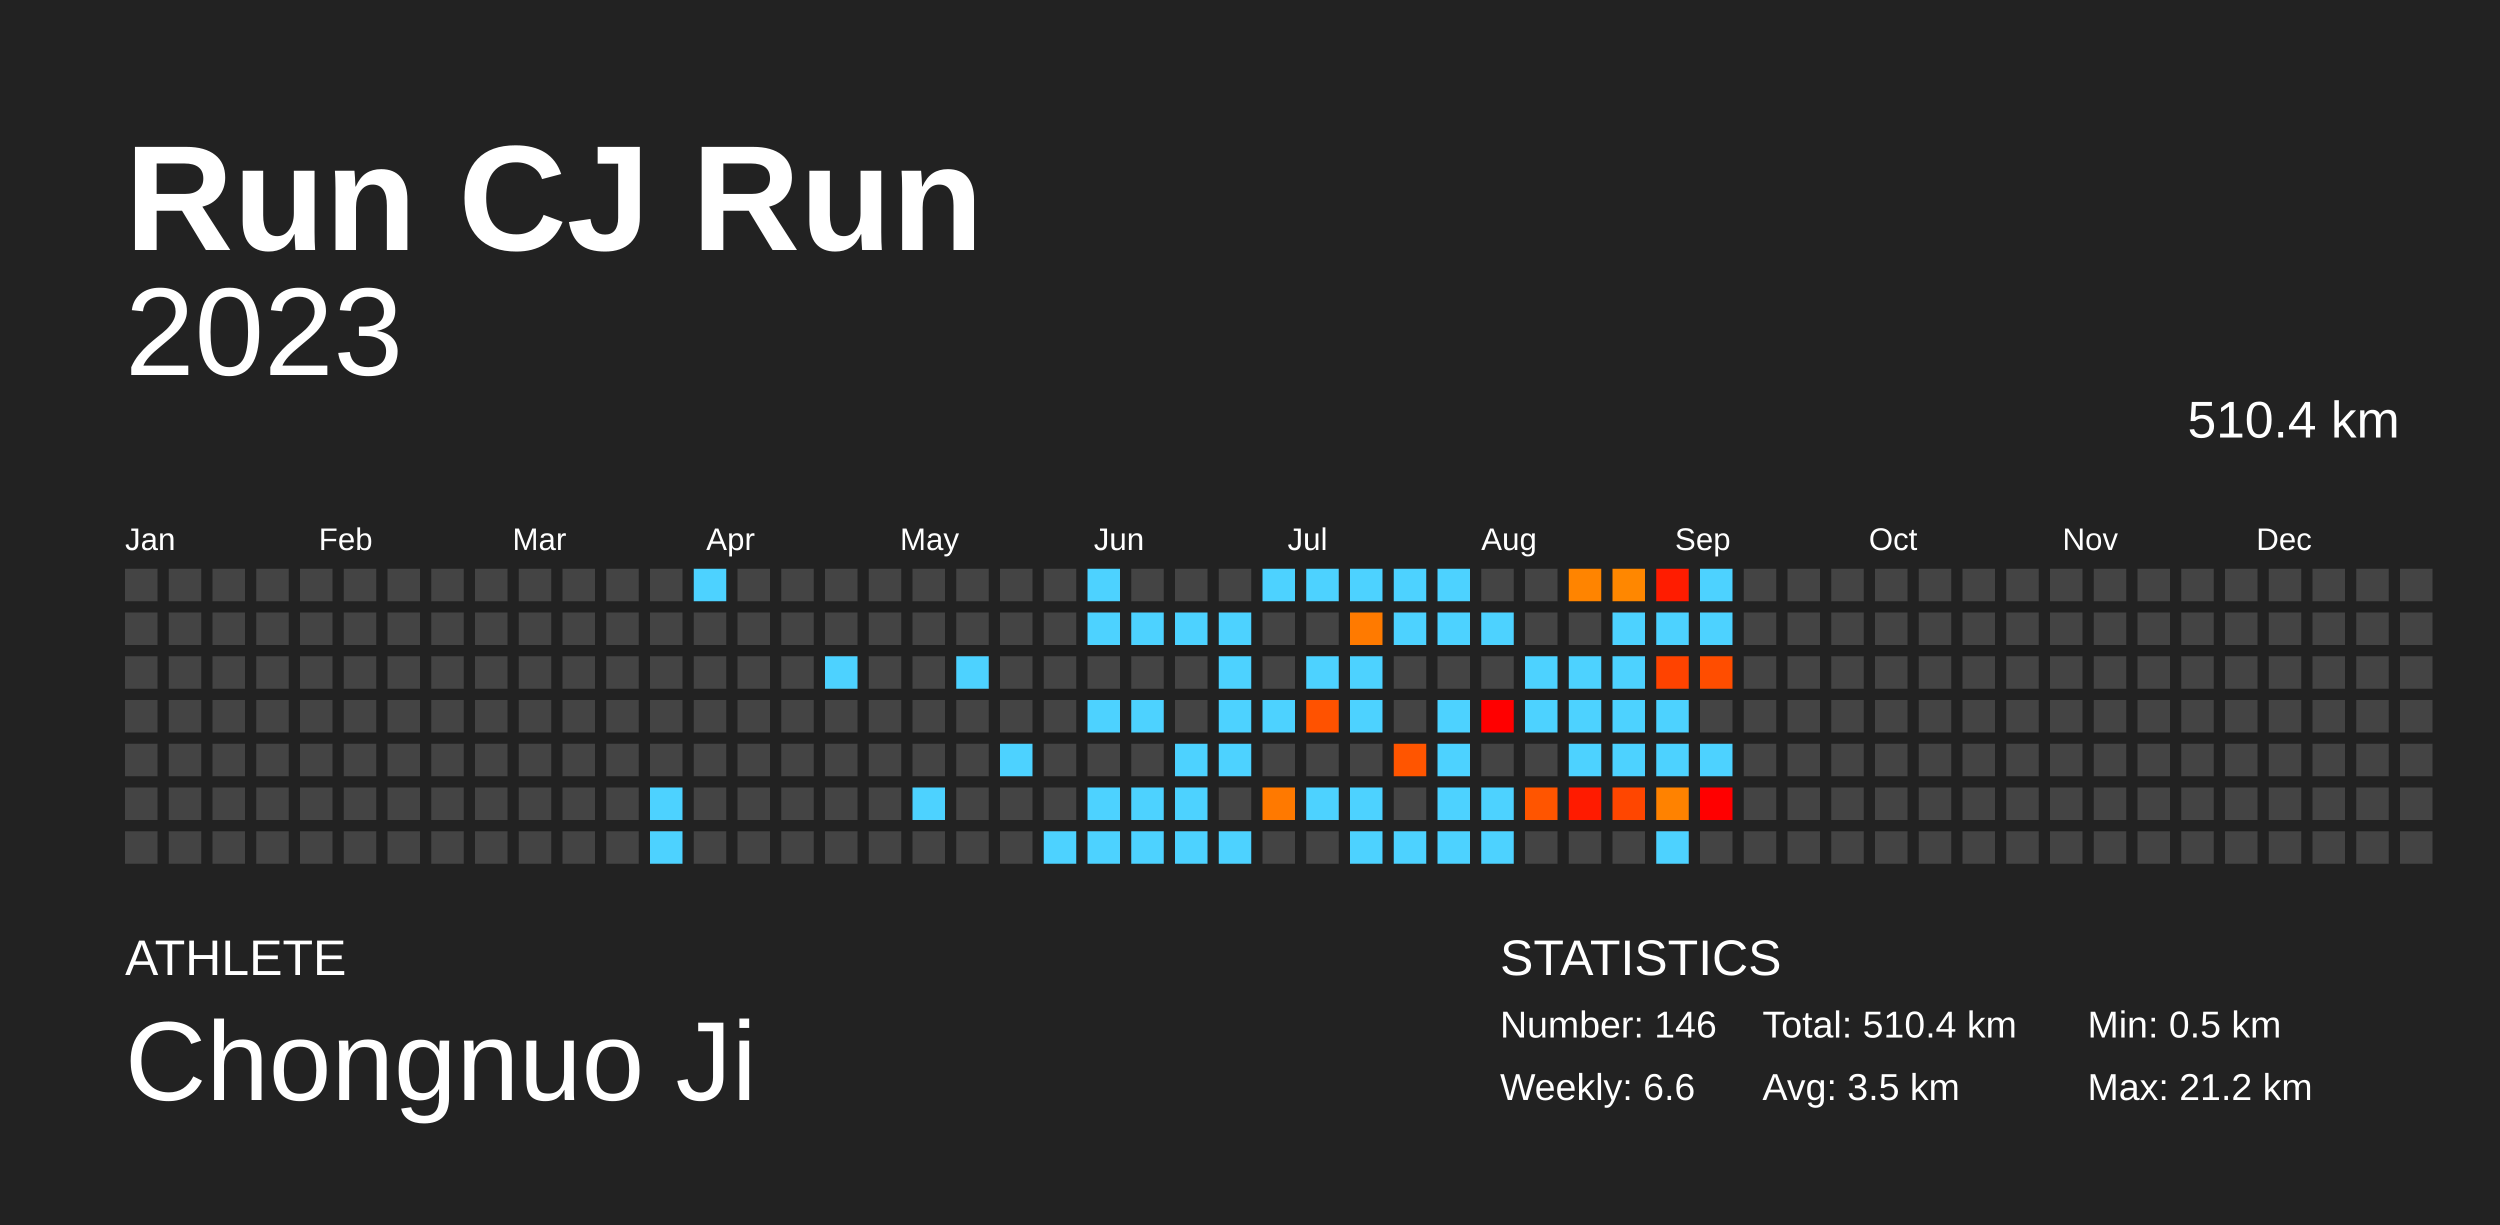
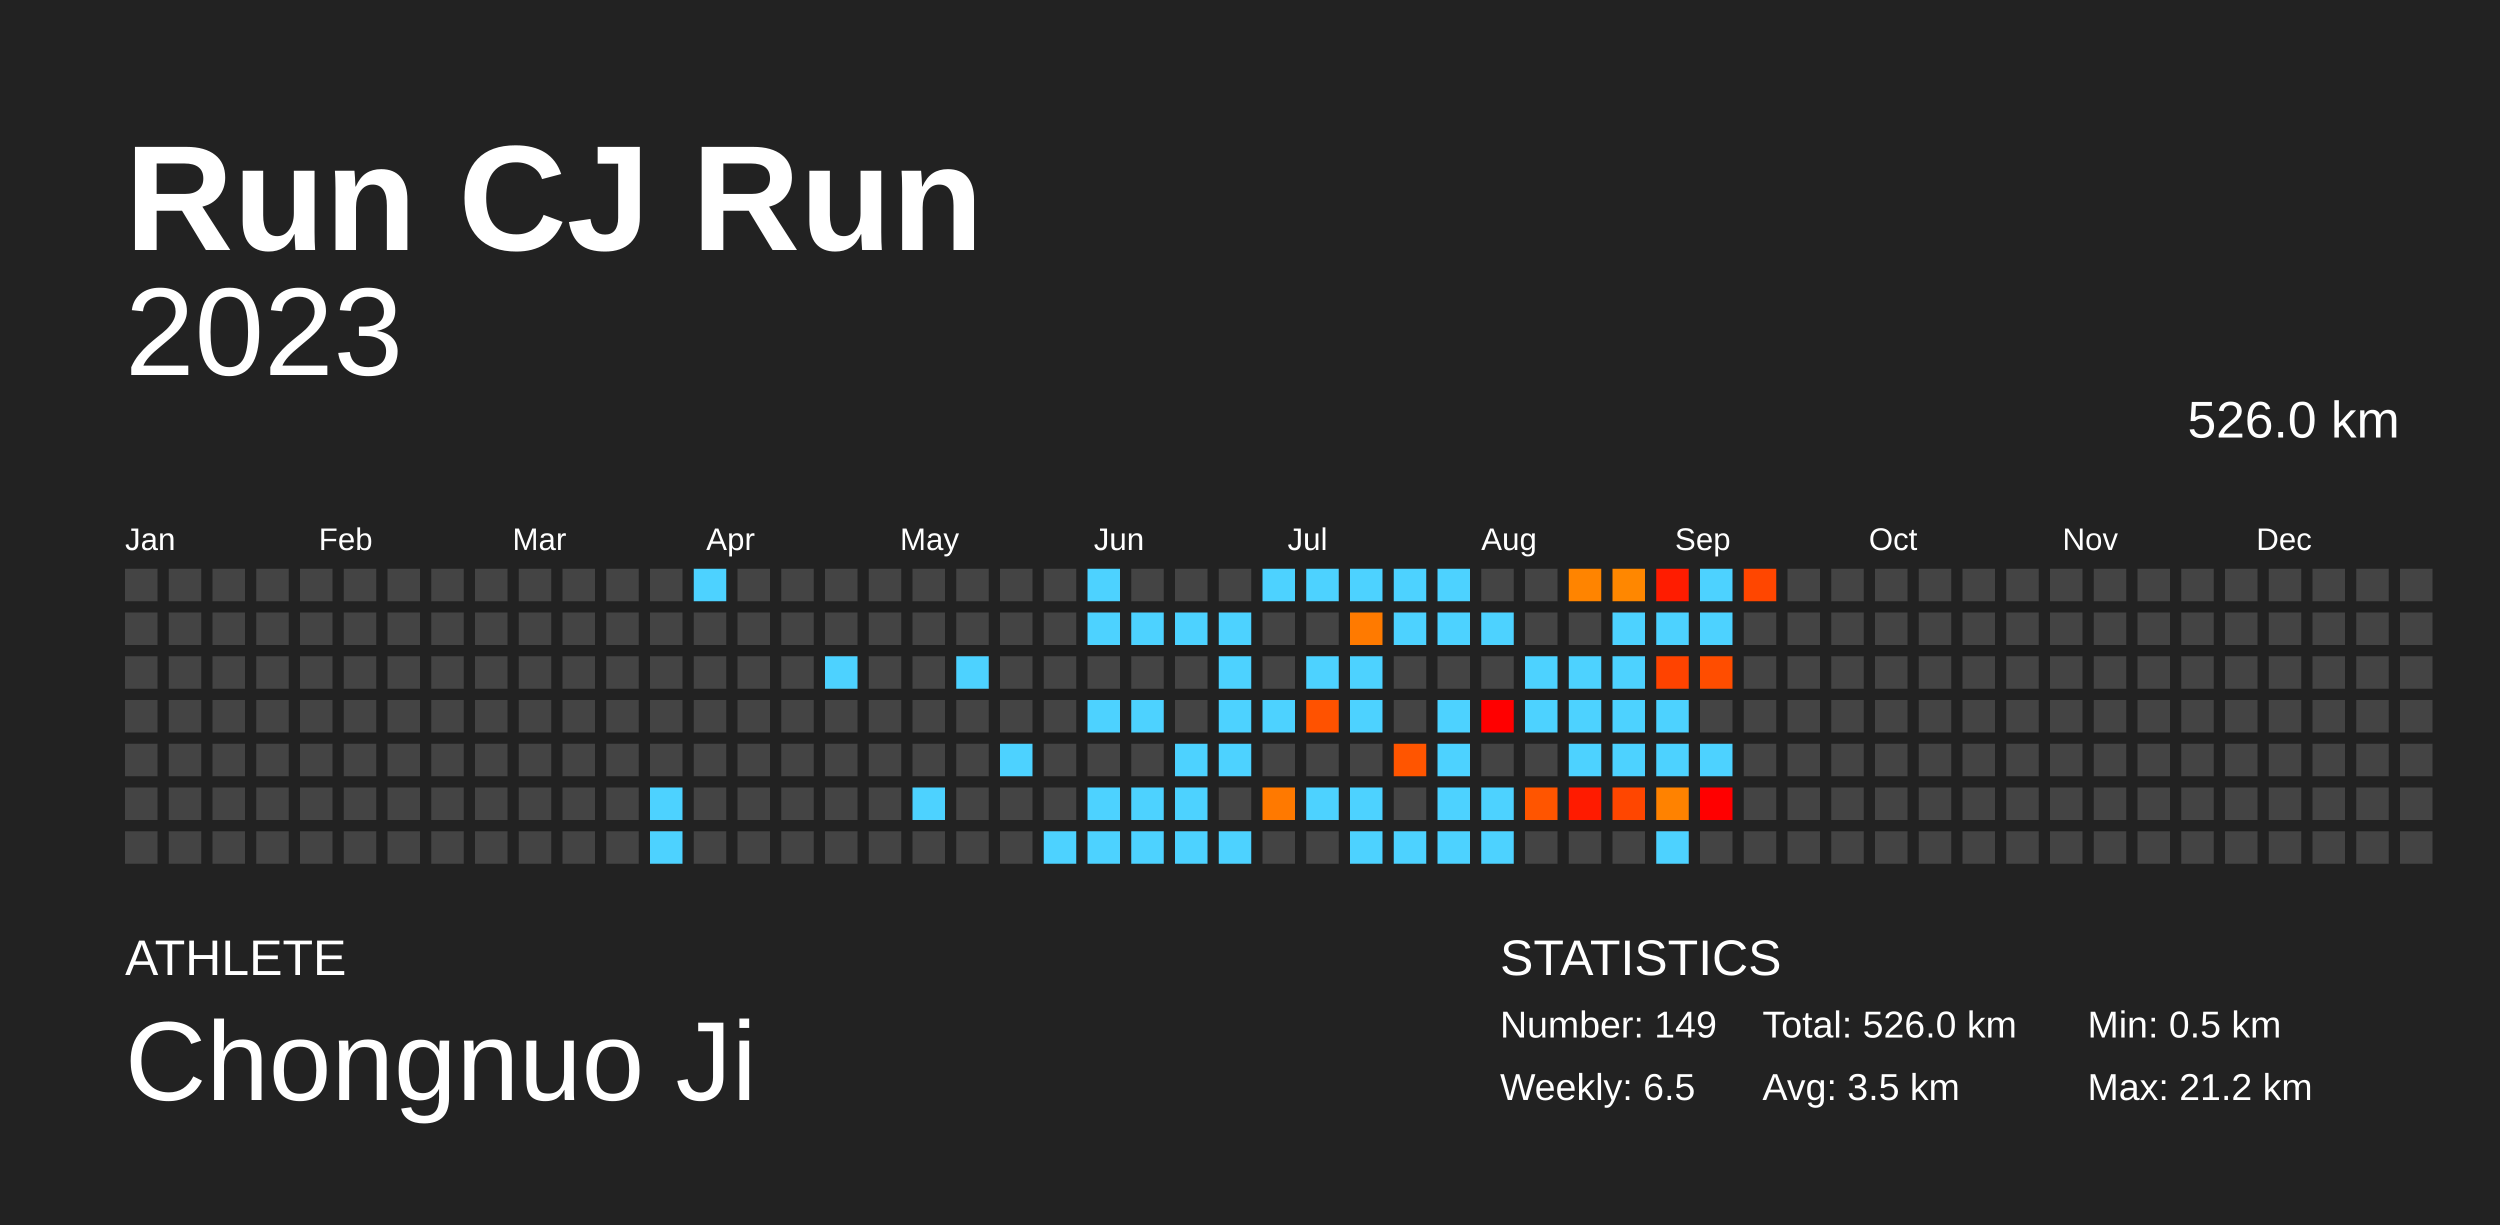
<svg xmlns="http://www.w3.org/2000/svg" baseProfile="full" height="98mm" version="1.1" viewBox="0,0,200,98" width="200mm">
  <defs />
  <rect fill="#222222" height="98" width="200" x="0" y="0" />
  <text fill="#FFFFFF" style="font-size:12px; font-family:Arial; font-weight:bold;" x="10" y="20">Run CJ Run</text>
  <text fill="#FFFFFF" style="font-size:4px; font-family:Arial" x="10" y="78">ATHLETE</text>
  <text fill="#FFFFFF" style="font-size:9px; font-family:Arial" x="10" y="88">Chongnuo Ji</text>
  <text fill="#FFFFFF" style="font-size:4px; font-family:Arial" x="120" y="78">STATISTICS</text>
-   <text fill="#FFFFFF" style="font-size:3px; font-family:Arial" x="120" y="83">Number: 146</text>
-   <text fill="#FFFFFF" style="font-size:3px; font-family:Arial" x="120" y="88">Weekly: 6.6</text>
-   <text fill="#FFFFFF" style="font-size:3px; font-family:Arial" x="141" y="83">Total: 510.4 km</text>
+   <text fill="#FFFFFF" style="font-size:3px; font-family:Arial" x="120" y="83">Number: 149</text>
+   <text fill="#FFFFFF" style="font-size:3px; font-family:Arial" x="120" y="88">Weekly: 6.5</text>
+   <text fill="#FFFFFF" style="font-size:3px; font-family:Arial" x="141" y="83">Total: 526.0 km</text>
  <text fill="#FFFFFF" style="font-size:3px; font-family:Arial" x="141" y="88">Avg: 3.5 km</text>
  <text fill="#FFFFFF" style="font-size:3px; font-family:Arial" x="167" y="83">Min: 0.5 km</text>
  <text fill="#FFFFFF" style="font-size:3px; font-family:Arial" x="167" y="88">Max: 21.2 km</text>
  <text alignment-baseline="hanging" fill="#FFFFFF" style="font-size:10.0px; font-family:Arial;" x="10" y="30">2023</text>
-   <text alignment-baseline="hanging" fill="#FFFFFF" style="font-size:4.125px; font-family:Arial;" x="175" y="35">510.4 km</text>
+   <text alignment-baseline="hanging" fill="#FFFFFF" style="font-size:4.125px; font-family:Arial;" x="175" y="35">526.0 km</text>
  <text fill="#FFFFFF" style="font-size:2.5px; font-family:Arial" x="10.0" y="44">Jan</text>
  <text fill="#FFFFFF" style="font-size:2.5px; font-family:Arial" x="25.5" y="44">Feb</text>
  <text fill="#FFFFFF" style="font-size:2.5px; font-family:Arial" x="41.0" y="44">Mar</text>
  <text fill="#FFFFFF" style="font-size:2.5px; font-family:Arial" x="56.5" y="44">Apr</text>
  <text fill="#FFFFFF" style="font-size:2.5px; font-family:Arial" x="72.0" y="44">May</text>
  <text fill="#FFFFFF" style="font-size:2.5px; font-family:Arial" x="87.5" y="44">Jun</text>
  <text fill="#FFFFFF" style="font-size:2.5px; font-family:Arial" x="103.0" y="44">Jul</text>
  <text fill="#FFFFFF" style="font-size:2.5px; font-family:Arial" x="118.5" y="44">Aug</text>
  <text fill="#FFFFFF" style="font-size:2.5px; font-family:Arial" x="134.0" y="44">Sep</text>
  <text fill="#FFFFFF" style="font-size:2.5px; font-family:Arial" x="149.5" y="44">Oct</text>
  <text fill="#FFFFFF" style="font-size:2.5px; font-family:Arial" x="165.0" y="44">Nov</text>
  <text fill="#FFFFFF" style="font-size:2.5px; font-family:Arial" x="180.5" y="44">Dec</text>
  <rect fill="#444444" height="2.6" width="2.6" x="10.0" y="45.5" />
  <rect fill="#444444" height="2.6" width="2.6" x="10.0" y="49.0" />
  <rect fill="#444444" height="2.6" width="2.6" x="10.0" y="52.5" />
  <rect fill="#444444" height="2.6" width="2.6" x="10.0" y="56.0" />
  <rect fill="#444444" height="2.6" width="2.6" x="10.0" y="59.5" />
  <rect fill="#444444" height="2.6" width="2.6" x="10.0" y="63.0" />
  <rect fill="#444444" height="2.6" width="2.6" x="10.0" y="66.5" />
  <rect fill="#444444" height="2.6" width="2.6" x="13.5" y="45.5" />
  <rect fill="#444444" height="2.6" width="2.6" x="13.5" y="49.0" />
  <rect fill="#444444" height="2.6" width="2.6" x="13.5" y="52.5" />
  <rect fill="#444444" height="2.6" width="2.6" x="13.5" y="56.0" />
  <rect fill="#444444" height="2.6" width="2.6" x="13.5" y="59.5" />
  <rect fill="#444444" height="2.6" width="2.6" x="13.5" y="63.0" />
  <rect fill="#444444" height="2.6" width="2.6" x="13.5" y="66.5" />
  <rect fill="#444444" height="2.6" width="2.6" x="17.0" y="45.5" />
  <rect fill="#444444" height="2.6" width="2.6" x="17.0" y="49.0" />
  <rect fill="#444444" height="2.6" width="2.6" x="17.0" y="52.5" />
  <rect fill="#444444" height="2.6" width="2.6" x="17.0" y="56.0" />
  <rect fill="#444444" height="2.6" width="2.6" x="17.0" y="59.5" />
  <rect fill="#444444" height="2.6" width="2.6" x="17.0" y="63.0" />
  <rect fill="#444444" height="2.6" width="2.6" x="17.0" y="66.5" />
  <rect fill="#444444" height="2.6" width="2.6" x="20.5" y="45.5" />
  <rect fill="#444444" height="2.6" width="2.6" x="20.5" y="49.0" />
  <rect fill="#444444" height="2.6" width="2.6" x="20.5" y="52.5" />
  <rect fill="#444444" height="2.6" width="2.6" x="20.5" y="56.0" />
  <rect fill="#444444" height="2.6" width="2.6" x="20.5" y="59.5" />
  <rect fill="#444444" height="2.6" width="2.6" x="20.5" y="63.0" />
  <rect fill="#444444" height="2.6" width="2.6" x="20.5" y="66.5" />
  <rect fill="#444444" height="2.6" width="2.6" x="24.0" y="45.5" />
  <rect fill="#444444" height="2.6" width="2.6" x="24.0" y="49.0" />
  <rect fill="#444444" height="2.6" width="2.6" x="24.0" y="52.5" />
  <rect fill="#444444" height="2.6" width="2.6" x="24.0" y="56.0" />
  <rect fill="#444444" height="2.6" width="2.6" x="24.0" y="59.5" />
  <rect fill="#444444" height="2.6" width="2.6" x="24.0" y="63.0" />
  <rect fill="#444444" height="2.6" width="2.6" x="24.0" y="66.5" />
  <rect fill="#444444" height="2.6" width="2.6" x="27.5" y="45.5" />
  <rect fill="#444444" height="2.6" width="2.6" x="27.5" y="49.0" />
  <rect fill="#444444" height="2.6" width="2.6" x="27.5" y="52.5" />
  <rect fill="#444444" height="2.6" width="2.6" x="27.5" y="56.0" />
  <rect fill="#444444" height="2.6" width="2.6" x="27.5" y="59.5" />
  <rect fill="#444444" height="2.6" width="2.6" x="27.5" y="63.0" />
  <rect fill="#444444" height="2.6" width="2.6" x="27.5" y="66.5" />
  <rect fill="#444444" height="2.6" width="2.6" x="31.0" y="45.5" />
  <rect fill="#444444" height="2.6" width="2.6" x="31.0" y="49.0" />
  <rect fill="#444444" height="2.6" width="2.6" x="31.0" y="52.5" />
  <rect fill="#444444" height="2.6" width="2.6" x="31.0" y="56.0" />
  <rect fill="#444444" height="2.6" width="2.6" x="31.0" y="59.5" />
  <rect fill="#444444" height="2.6" width="2.6" x="31.0" y="63.0" />
  <rect fill="#444444" height="2.6" width="2.6" x="31.0" y="66.5" />
  <rect fill="#444444" height="2.6" width="2.6" x="34.5" y="45.5" />
  <rect fill="#444444" height="2.6" width="2.6" x="34.5" y="49.0" />
  <rect fill="#444444" height="2.6" width="2.6" x="34.5" y="52.5" />
  <rect fill="#444444" height="2.6" width="2.6" x="34.5" y="56.0" />
  <rect fill="#444444" height="2.6" width="2.6" x="34.5" y="59.5" />
  <rect fill="#444444" height="2.6" width="2.6" x="34.5" y="63.0" />
  <rect fill="#444444" height="2.6" width="2.6" x="34.5" y="66.5" />
  <rect fill="#444444" height="2.6" width="2.6" x="38.0" y="45.5" />
  <rect fill="#444444" height="2.6" width="2.6" x="38.0" y="49.0" />
  <rect fill="#444444" height="2.6" width="2.6" x="38.0" y="52.5" />
  <rect fill="#444444" height="2.6" width="2.6" x="38.0" y="56.0" />
  <rect fill="#444444" height="2.6" width="2.6" x="38.0" y="59.5" />
  <rect fill="#444444" height="2.6" width="2.6" x="38.0" y="63.0" />
  <rect fill="#444444" height="2.6" width="2.6" x="38.0" y="66.5" />
  <rect fill="#444444" height="2.6" width="2.6" x="41.5" y="45.5" />
  <rect fill="#444444" height="2.6" width="2.6" x="41.5" y="49.0" />
  <rect fill="#444444" height="2.6" width="2.6" x="41.5" y="52.5" />
  <rect fill="#444444" height="2.6" width="2.6" x="41.5" y="56.0" />
  <rect fill="#444444" height="2.6" width="2.6" x="41.5" y="59.5" />
  <rect fill="#444444" height="2.6" width="2.6" x="41.5" y="63.0" />
  <rect fill="#444444" height="2.6" width="2.6" x="41.5" y="66.5" />
  <rect fill="#444444" height="2.6" width="2.6" x="45.0" y="45.5" />
  <rect fill="#444444" height="2.6" width="2.6" x="45.0" y="49.0" />
  <rect fill="#444444" height="2.6" width="2.6" x="45.0" y="52.5" />
  <rect fill="#444444" height="2.6" width="2.6" x="45.0" y="56.0" />
  <rect fill="#444444" height="2.6" width="2.6" x="45.0" y="59.5" />
  <rect fill="#444444" height="2.6" width="2.6" x="45.0" y="63.0" />
  <rect fill="#444444" height="2.6" width="2.6" x="45.0" y="66.5" />
  <rect fill="#444444" height="2.6" width="2.6" x="48.5" y="45.5" />
  <rect fill="#444444" height="2.6" width="2.6" x="48.5" y="49.0" />
  <rect fill="#444444" height="2.6" width="2.6" x="48.5" y="52.5" />
  <rect fill="#444444" height="2.6" width="2.6" x="48.5" y="56.0" />
  <rect fill="#444444" height="2.6" width="2.6" x="48.5" y="59.5" />
  <rect fill="#444444" height="2.6" width="2.6" x="48.5" y="63.0" />
  <rect fill="#444444" height="2.6" width="2.6" x="48.5" y="66.5" />
  <rect fill="#444444" height="2.6" width="2.6" x="52.0" y="45.5" />
  <rect fill="#444444" height="2.6" width="2.6" x="52.0" y="49.0" />
  <rect fill="#444444" height="2.6" width="2.6" x="52.0" y="52.5" />
  <rect fill="#444444" height="2.6" width="2.6" x="52.0" y="56.0" />
  <rect fill="#444444" height="2.6" width="2.6" x="52.0" y="59.5" />
  <rect fill="#4dd2ff" height="2.6" width="2.6" x="52.0" y="63.0" />
  <rect fill="#4dd2ff" height="2.6" width="2.6" x="52.0" y="66.5" />
  <rect fill="#4dd2ff" height="2.6" width="2.6" x="55.5" y="45.5" />
  <rect fill="#444444" height="2.6" width="2.6" x="55.5" y="49.0" />
  <rect fill="#444444" height="2.6" width="2.6" x="55.5" y="52.5" />
  <rect fill="#444444" height="2.6" width="2.6" x="55.5" y="56.0" />
  <rect fill="#444444" height="2.6" width="2.6" x="55.5" y="59.5" />
  <rect fill="#444444" height="2.6" width="2.6" x="55.5" y="63.0" />
  <rect fill="#444444" height="2.6" width="2.6" x="55.5" y="66.5" />
  <rect fill="#444444" height="2.6" width="2.6" x="59.0" y="45.5" />
  <rect fill="#444444" height="2.6" width="2.6" x="59.0" y="49.0" />
  <rect fill="#444444" height="2.6" width="2.6" x="59.0" y="52.5" />
  <rect fill="#444444" height="2.6" width="2.6" x="59.0" y="56.0" />
  <rect fill="#444444" height="2.6" width="2.6" x="59.0" y="59.5" />
  <rect fill="#444444" height="2.6" width="2.6" x="59.0" y="63.0" />
  <rect fill="#444444" height="2.6" width="2.6" x="59.0" y="66.5" />
  <rect fill="#444444" height="2.6" width="2.6" x="62.5" y="45.5" />
  <rect fill="#444444" height="2.6" width="2.6" x="62.5" y="49.0" />
  <rect fill="#444444" height="2.6" width="2.6" x="62.5" y="52.5" />
  <rect fill="#444444" height="2.6" width="2.6" x="62.5" y="56.0" />
  <rect fill="#444444" height="2.6" width="2.6" x="62.5" y="59.5" />
  <rect fill="#444444" height="2.6" width="2.6" x="62.5" y="63.0" />
  <rect fill="#444444" height="2.6" width="2.6" x="62.5" y="66.5" />
  <rect fill="#444444" height="2.6" width="2.6" x="66.0" y="45.5" />
  <rect fill="#444444" height="2.6" width="2.6" x="66.0" y="49.0" />
  <rect fill="#4dd2ff" height="2.6" width="2.6" x="66.0" y="52.5" />
  <rect fill="#444444" height="2.6" width="2.6" x="66.0" y="56.0" />
  <rect fill="#444444" height="2.6" width="2.6" x="66.0" y="59.5" />
  <rect fill="#444444" height="2.6" width="2.6" x="66.0" y="63.0" />
  <rect fill="#444444" height="2.6" width="2.6" x="66.0" y="66.5" />
  <rect fill="#444444" height="2.6" width="2.6" x="69.5" y="45.5" />
  <rect fill="#444444" height="2.6" width="2.6" x="69.5" y="49.0" />
  <rect fill="#444444" height="2.6" width="2.6" x="69.5" y="52.5" />
  <rect fill="#444444" height="2.6" width="2.6" x="69.5" y="56.0" />
  <rect fill="#444444" height="2.6" width="2.6" x="69.5" y="59.5" />
  <rect fill="#444444" height="2.6" width="2.6" x="69.5" y="63.0" />
  <rect fill="#444444" height="2.6" width="2.6" x="69.5" y="66.5" />
  <rect fill="#444444" height="2.6" width="2.6" x="73.0" y="45.5" />
  <rect fill="#444444" height="2.6" width="2.6" x="73.0" y="49.0" />
  <rect fill="#444444" height="2.6" width="2.6" x="73.0" y="52.5" />
  <rect fill="#444444" height="2.6" width="2.6" x="73.0" y="56.0" />
  <rect fill="#444444" height="2.6" width="2.6" x="73.0" y="59.5" />
  <rect fill="#4dd2ff" height="2.6" width="2.6" x="73.0" y="63.0" />
  <rect fill="#444444" height="2.6" width="2.6" x="73.0" y="66.5" />
  <rect fill="#444444" height="2.6" width="2.6" x="76.5" y="45.5" />
  <rect fill="#444444" height="2.6" width="2.6" x="76.5" y="49.0" />
  <rect fill="#4dd2ff" height="2.6" width="2.6" x="76.5" y="52.5" />
  <rect fill="#444444" height="2.6" width="2.6" x="76.5" y="56.0" />
  <rect fill="#444444" height="2.6" width="2.6" x="76.5" y="59.5" />
  <rect fill="#444444" height="2.6" width="2.6" x="76.5" y="63.0" />
  <rect fill="#444444" height="2.6" width="2.6" x="76.5" y="66.5" />
  <rect fill="#444444" height="2.6" width="2.6" x="80.0" y="45.5" />
  <rect fill="#444444" height="2.6" width="2.6" x="80.0" y="49.0" />
  <rect fill="#444444" height="2.6" width="2.6" x="80.0" y="52.5" />
  <rect fill="#444444" height="2.6" width="2.6" x="80.0" y="56.0" />
  <rect fill="#4dd2ff" height="2.6" width="2.6" x="80.0" y="59.5" />
  <rect fill="#444444" height="2.6" width="2.6" x="80.0" y="63.0" />
  <rect fill="#444444" height="2.6" width="2.6" x="80.0" y="66.5" />
  <rect fill="#444444" height="2.6" width="2.6" x="83.5" y="45.5" />
  <rect fill="#444444" height="2.6" width="2.6" x="83.5" y="49.0" />
  <rect fill="#444444" height="2.6" width="2.6" x="83.5" y="52.5" />
  <rect fill="#444444" height="2.6" width="2.6" x="83.5" y="56.0" />
  <rect fill="#444444" height="2.6" width="2.6" x="83.5" y="59.5" />
  <rect fill="#444444" height="2.6" width="2.6" x="83.5" y="63.0" />
  <rect fill="#4dd2ff" height="2.6" width="2.6" x="83.5" y="66.5" />
  <rect fill="#4dd2ff" height="2.6" width="2.6" x="87.0" y="45.5" />
  <rect fill="#4dd2ff" height="2.6" width="2.6" x="87.0" y="49.0" />
  <rect fill="#444444" height="2.6" width="2.6" x="87.0" y="52.5" />
  <rect fill="#4dd2ff" height="2.6" width="2.6" x="87.0" y="56.0" />
  <rect fill="#444444" height="2.6" width="2.6" x="87.0" y="59.5" />
  <rect fill="#4dd2ff" height="2.6" width="2.6" x="87.0" y="63.0" />
  <rect fill="#4dd2ff" height="2.6" width="2.6" x="87.0" y="66.5" />
  <rect fill="#444444" height="2.6" width="2.6" x="90.5" y="45.5" />
  <rect fill="#4dd2ff" height="2.6" width="2.6" x="90.5" y="49.0" />
  <rect fill="#444444" height="2.6" width="2.6" x="90.5" y="52.5" />
  <rect fill="#4dd2ff" height="2.6" width="2.6" x="90.5" y="56.0" />
  <rect fill="#444444" height="2.6" width="2.6" x="90.5" y="59.5" />
  <rect fill="#4dd2ff" height="2.6" width="2.6" x="90.5" y="63.0" />
  <rect fill="#4dd2ff" height="2.6" width="2.6" x="90.5" y="66.5" />
  <rect fill="#444444" height="2.6" width="2.6" x="94.0" y="45.5" />
  <rect fill="#4dd2ff" height="2.6" width="2.6" x="94.0" y="49.0" />
  <rect fill="#444444" height="2.6" width="2.6" x="94.0" y="52.5" />
  <rect fill="#444444" height="2.6" width="2.6" x="94.0" y="56.0" />
  <rect fill="#4dd2ff" height="2.6" width="2.6" x="94.0" y="59.5" />
  <rect fill="#4dd2ff" height="2.6" width="2.6" x="94.0" y="63.0" />
  <rect fill="#4dd2ff" height="2.6" width="2.6" x="94.0" y="66.5" />
  <rect fill="#444444" height="2.6" width="2.6" x="97.5" y="45.5" />
  <rect fill="#4dd2ff" height="2.6" width="2.6" x="97.5" y="49.0" />
  <rect fill="#4dd2ff" height="2.6" width="2.6" x="97.5" y="52.5" />
  <rect fill="#4dd2ff" height="2.6" width="2.6" x="97.5" y="56.0" />
  <rect fill="#4dd2ff" height="2.6" width="2.6" x="97.5" y="59.5" />
  <rect fill="#444444" height="2.6" width="2.6" x="97.5" y="63.0" />
  <rect fill="#4dd2ff" height="2.6" width="2.6" x="97.5" y="66.5" />
  <rect fill="#4dd2ff" height="2.6" width="2.6" x="101.0" y="45.5" />
  <rect fill="#444444" height="2.6" width="2.6" x="101.0" y="49.0" />
  <rect fill="#444444" height="2.6" width="2.6" x="101.0" y="52.5" />
  <rect fill="#4dd2ff" height="2.6" width="2.6" x="101.0" y="56.0" />
  <rect fill="#444444" height="2.6" width="2.6" x="101.0" y="59.5" />
  <rect fill="#ff7900" height="2.6" width="2.6" x="101.0" y="63.0" />
  <rect fill="#444444" height="2.6" width="2.6" x="101.0" y="66.5" />
  <rect fill="#4dd2ff" height="2.6" width="2.6" x="104.5" y="45.5" />
  <rect fill="#444444" height="2.6" width="2.6" x="104.5" y="49.0" />
  <rect fill="#4dd2ff" height="2.6" width="2.6" x="104.5" y="52.5" />
  <rect fill="#ff5200" height="2.6" width="2.6" x="104.5" y="56.0" />
  <rect fill="#444444" height="2.6" width="2.6" x="104.5" y="59.5" />
  <rect fill="#4dd2ff" height="2.6" width="2.6" x="104.5" y="63.0" />
  <rect fill="#444444" height="2.6" width="2.6" x="104.5" y="66.5" />
  <rect fill="#4dd2ff" height="2.6" width="2.6" x="108.0" y="45.5" />
  <rect fill="#ff7a00" height="2.6" width="2.6" x="108.0" y="49.0" />
  <rect fill="#4dd2ff" height="2.6" width="2.6" x="108.0" y="52.5" />
  <rect fill="#4dd2ff" height="2.6" width="2.6" x="108.0" y="56.0" />
  <rect fill="#444444" height="2.6" width="2.6" x="108.0" y="59.5" />
  <rect fill="#4dd2ff" height="2.6" width="2.6" x="108.0" y="63.0" />
  <rect fill="#4dd2ff" height="2.6" width="2.6" x="108.0" y="66.5" />
  <rect fill="#4dd2ff" height="2.6" width="2.6" x="111.5" y="45.5" />
  <rect fill="#4dd2ff" height="2.6" width="2.6" x="111.5" y="49.0" />
  <rect fill="#444444" height="2.6" width="2.6" x="111.5" y="52.5" />
  <rect fill="#444444" height="2.6" width="2.6" x="111.5" y="56.0" />
  <rect fill="#ff5500" height="2.6" width="2.6" x="111.5" y="59.5" />
  <rect fill="#444444" height="2.6" width="2.6" x="111.5" y="63.0" />
  <rect fill="#4dd2ff" height="2.6" width="2.6" x="111.5" y="66.5" />
  <rect fill="#4dd2ff" height="2.6" width="2.6" x="115.0" y="45.5" />
  <rect fill="#4dd2ff" height="2.6" width="2.6" x="115.0" y="49.0" />
  <rect fill="#444444" height="2.6" width="2.6" x="115.0" y="52.5" />
  <rect fill="#4dd2ff" height="2.6" width="2.6" x="115.0" y="56.0" />
  <rect fill="#4dd2ff" height="2.6" width="2.6" x="115.0" y="59.5" />
  <rect fill="#4dd2ff" height="2.6" width="2.6" x="115.0" y="63.0" />
  <rect fill="#4dd2ff" height="2.6" width="2.6" x="115.0" y="66.5" />
  <rect fill="#444444" height="2.6" width="2.6" x="118.5" y="45.5" />
  <rect fill="#4dd2ff" height="2.6" width="2.6" x="118.5" y="49.0" />
  <rect fill="#444444" height="2.6" width="2.6" x="118.5" y="52.5" />
  <rect fill="red" height="2.6" width="2.6" x="118.5" y="56.0" />
  <rect fill="#444444" height="2.6" width="2.6" x="118.5" y="59.5" />
  <rect fill="#4dd2ff" height="2.6" width="2.6" x="118.5" y="63.0" />
  <rect fill="#4dd2ff" height="2.6" width="2.6" x="118.5" y="66.5" />
  <rect fill="#444444" height="2.6" width="2.6" x="122.0" y="45.5" />
  <rect fill="#444444" height="2.6" width="2.6" x="122.0" y="49.0" />
  <rect fill="#4dd2ff" height="2.6" width="2.6" x="122.0" y="52.5" />
  <rect fill="#4dd2ff" height="2.6" width="2.6" x="122.0" y="56.0" />
  <rect fill="#444444" height="2.6" width="2.6" x="122.0" y="59.5" />
  <rect fill="#ff5500" height="2.6" width="2.6" x="122.0" y="63.0" />
  <rect fill="#444444" height="2.6" width="2.6" x="122.0" y="66.5" />
  <rect fill="#ff8400" height="2.6" width="2.6" x="125.5" y="45.5" />
  <rect fill="#444444" height="2.6" width="2.6" x="125.5" y="49.0" />
  <rect fill="#4dd2ff" height="2.6" width="2.6" x="125.5" y="52.5" />
  <rect fill="#4dd2ff" height="2.6" width="2.6" x="125.5" y="56.0" />
  <rect fill="#4dd2ff" height="2.6" width="2.6" x="125.5" y="59.5" />
  <rect fill="#ff1b00" height="2.6" width="2.6" x="125.5" y="63.0" />
  <rect fill="#444444" height="2.6" width="2.6" x="125.5" y="66.5" />
  <rect fill="#ff8700" height="2.6" width="2.6" x="129.0" y="45.5" />
  <rect fill="#4dd2ff" height="2.6" width="2.6" x="129.0" y="49.0" />
  <rect fill="#4dd2ff" height="2.6" width="2.6" x="129.0" y="52.5" />
  <rect fill="#4dd2ff" height="2.6" width="2.6" x="129.0" y="56.0" />
  <rect fill="#4dd2ff" height="2.6" width="2.6" x="129.0" y="59.5" />
  <rect fill="#ff4600" height="2.6" width="2.6" x="129.0" y="63.0" />
  <rect fill="#444444" height="2.6" width="2.6" x="129.0" y="66.5" />
  <rect fill="#ff1c00" height="2.6" width="2.6" x="132.5" y="45.5" />
  <rect fill="#4dd2ff" height="2.6" width="2.6" x="132.5" y="49.0" />
  <rect fill="#ff4300" height="2.6" width="2.6" x="132.5" y="52.5" />
  <rect fill="#4dd2ff" height="2.6" width="2.6" x="132.5" y="56.0" />
  <rect fill="#4dd2ff" height="2.6" width="2.6" x="132.5" y="59.5" />
  <rect fill="#ff8200" height="2.6" width="2.6" x="132.5" y="63.0" />
  <rect fill="#4dd2ff" height="2.6" width="2.6" x="132.5" y="66.5" />
  <rect fill="#4dd2ff" height="2.6" width="2.6" x="136.0" y="45.5" />
  <rect fill="#4dd2ff" height="2.6" width="2.6" x="136.0" y="49.0" />
  <rect fill="#ff4d00" height="2.6" width="2.6" x="136.0" y="52.5" />
  <rect fill="#444444" height="2.6" width="2.6" x="136.0" y="56.0" />
  <rect fill="#4dd2ff" height="2.6" width="2.6" x="136.0" y="59.5" />
  <rect fill="red" height="2.6" width="2.6" x="136.0" y="63.0" />
  <rect fill="#444444" height="2.6" width="2.6" x="136.0" y="66.5" />
-   <rect fill="#444444" height="2.6" width="2.6" x="139.5" y="45.5" />
+   <rect fill="#ff4600" height="2.6" width="2.6" x="139.5" y="45.5" />
  <rect fill="#444444" height="2.6" width="2.6" x="139.5" y="49.0" />
  <rect fill="#444444" height="2.6" width="2.6" x="139.5" y="52.5" />
  <rect fill="#444444" height="2.6" width="2.6" x="139.5" y="56.0" />
  <rect fill="#444444" height="2.6" width="2.6" x="139.5" y="59.5" />
  <rect fill="#444444" height="2.6" width="2.6" x="139.5" y="63.0" />
  <rect fill="#444444" height="2.6" width="2.6" x="139.5" y="66.5" />
  <rect fill="#444444" height="2.6" width="2.6" x="143.0" y="45.5" />
  <rect fill="#444444" height="2.6" width="2.6" x="143.0" y="49.0" />
  <rect fill="#444444" height="2.6" width="2.6" x="143.0" y="52.5" />
  <rect fill="#444444" height="2.6" width="2.6" x="143.0" y="56.0" />
  <rect fill="#444444" height="2.6" width="2.6" x="143.0" y="59.5" />
  <rect fill="#444444" height="2.6" width="2.6" x="143.0" y="63.0" />
  <rect fill="#444444" height="2.6" width="2.6" x="143.0" y="66.5" />
  <rect fill="#444444" height="2.6" width="2.6" x="146.5" y="45.5" />
  <rect fill="#444444" height="2.6" width="2.6" x="146.5" y="49.0" />
  <rect fill="#444444" height="2.6" width="2.6" x="146.5" y="52.5" />
  <rect fill="#444444" height="2.6" width="2.6" x="146.5" y="56.0" />
  <rect fill="#444444" height="2.6" width="2.6" x="146.5" y="59.5" />
  <rect fill="#444444" height="2.6" width="2.6" x="146.5" y="63.0" />
  <rect fill="#444444" height="2.6" width="2.6" x="146.5" y="66.5" />
  <rect fill="#444444" height="2.6" width="2.6" x="150.0" y="45.5" />
  <rect fill="#444444" height="2.6" width="2.6" x="150.0" y="49.0" />
  <rect fill="#444444" height="2.6" width="2.6" x="150.0" y="52.5" />
  <rect fill="#444444" height="2.6" width="2.6" x="150.0" y="56.0" />
  <rect fill="#444444" height="2.6" width="2.6" x="150.0" y="59.5" />
  <rect fill="#444444" height="2.6" width="2.6" x="150.0" y="63.0" />
  <rect fill="#444444" height="2.6" width="2.6" x="150.0" y="66.5" />
  <rect fill="#444444" height="2.6" width="2.6" x="153.5" y="45.5" />
  <rect fill="#444444" height="2.6" width="2.6" x="153.5" y="49.0" />
  <rect fill="#444444" height="2.6" width="2.6" x="153.5" y="52.5" />
  <rect fill="#444444" height="2.6" width="2.6" x="153.5" y="56.0" />
  <rect fill="#444444" height="2.6" width="2.6" x="153.5" y="59.5" />
  <rect fill="#444444" height="2.6" width="2.6" x="153.5" y="63.0" />
  <rect fill="#444444" height="2.6" width="2.6" x="153.5" y="66.5" />
  <rect fill="#444444" height="2.6" width="2.6" x="157.0" y="45.5" />
  <rect fill="#444444" height="2.6" width="2.6" x="157.0" y="49.0" />
  <rect fill="#444444" height="2.6" width="2.6" x="157.0" y="52.5" />
  <rect fill="#444444" height="2.6" width="2.6" x="157.0" y="56.0" />
  <rect fill="#444444" height="2.6" width="2.6" x="157.0" y="59.5" />
  <rect fill="#444444" height="2.6" width="2.6" x="157.0" y="63.0" />
  <rect fill="#444444" height="2.6" width="2.6" x="157.0" y="66.5" />
  <rect fill="#444444" height="2.6" width="2.6" x="160.5" y="45.5" />
  <rect fill="#444444" height="2.6" width="2.6" x="160.5" y="49.0" />
  <rect fill="#444444" height="2.6" width="2.6" x="160.5" y="52.5" />
  <rect fill="#444444" height="2.6" width="2.6" x="160.5" y="56.0" />
  <rect fill="#444444" height="2.6" width="2.6" x="160.5" y="59.5" />
  <rect fill="#444444" height="2.6" width="2.6" x="160.5" y="63.0" />
  <rect fill="#444444" height="2.6" width="2.6" x="160.5" y="66.5" />
  <rect fill="#444444" height="2.6" width="2.6" x="164.0" y="45.5" />
  <rect fill="#444444" height="2.6" width="2.6" x="164.0" y="49.0" />
  <rect fill="#444444" height="2.6" width="2.6" x="164.0" y="52.5" />
  <rect fill="#444444" height="2.6" width="2.6" x="164.0" y="56.0" />
  <rect fill="#444444" height="2.6" width="2.6" x="164.0" y="59.5" />
  <rect fill="#444444" height="2.6" width="2.6" x="164.0" y="63.0" />
  <rect fill="#444444" height="2.6" width="2.6" x="164.0" y="66.5" />
  <rect fill="#444444" height="2.6" width="2.6" x="167.5" y="45.5" />
  <rect fill="#444444" height="2.6" width="2.6" x="167.5" y="49.0" />
  <rect fill="#444444" height="2.6" width="2.6" x="167.5" y="52.5" />
  <rect fill="#444444" height="2.6" width="2.6" x="167.5" y="56.0" />
  <rect fill="#444444" height="2.6" width="2.6" x="167.5" y="59.5" />
  <rect fill="#444444" height="2.6" width="2.6" x="167.5" y="63.0" />
  <rect fill="#444444" height="2.6" width="2.6" x="167.5" y="66.5" />
  <rect fill="#444444" height="2.6" width="2.6" x="171.0" y="45.5" />
  <rect fill="#444444" height="2.6" width="2.6" x="171.0" y="49.0" />
  <rect fill="#444444" height="2.6" width="2.6" x="171.0" y="52.5" />
  <rect fill="#444444" height="2.6" width="2.6" x="171.0" y="56.0" />
  <rect fill="#444444" height="2.6" width="2.6" x="171.0" y="59.5" />
  <rect fill="#444444" height="2.6" width="2.6" x="171.0" y="63.0" />
  <rect fill="#444444" height="2.6" width="2.6" x="171.0" y="66.5" />
  <rect fill="#444444" height="2.6" width="2.6" x="174.5" y="45.5" />
  <rect fill="#444444" height="2.6" width="2.6" x="174.5" y="49.0" />
  <rect fill="#444444" height="2.6" width="2.6" x="174.5" y="52.5" />
  <rect fill="#444444" height="2.6" width="2.6" x="174.5" y="56.0" />
  <rect fill="#444444" height="2.6" width="2.6" x="174.5" y="59.5" />
  <rect fill="#444444" height="2.6" width="2.6" x="174.5" y="63.0" />
  <rect fill="#444444" height="2.6" width="2.6" x="174.5" y="66.5" />
  <rect fill="#444444" height="2.6" width="2.6" x="178.0" y="45.5" />
  <rect fill="#444444" height="2.6" width="2.6" x="178.0" y="49.0" />
  <rect fill="#444444" height="2.6" width="2.6" x="178.0" y="52.5" />
  <rect fill="#444444" height="2.6" width="2.6" x="178.0" y="56.0" />
  <rect fill="#444444" height="2.6" width="2.6" x="178.0" y="59.5" />
  <rect fill="#444444" height="2.6" width="2.6" x="178.0" y="63.0" />
  <rect fill="#444444" height="2.6" width="2.6" x="178.0" y="66.5" />
  <rect fill="#444444" height="2.6" width="2.6" x="181.5" y="45.5" />
  <rect fill="#444444" height="2.6" width="2.6" x="181.5" y="49.0" />
  <rect fill="#444444" height="2.6" width="2.6" x="181.5" y="52.5" />
  <rect fill="#444444" height="2.6" width="2.6" x="181.5" y="56.0" />
  <rect fill="#444444" height="2.6" width="2.6" x="181.5" y="59.5" />
  <rect fill="#444444" height="2.6" width="2.6" x="181.5" y="63.0" />
  <rect fill="#444444" height="2.6" width="2.6" x="181.5" y="66.5" />
  <rect fill="#444444" height="2.6" width="2.6" x="185.0" y="45.5" />
  <rect fill="#444444" height="2.6" width="2.6" x="185.0" y="49.0" />
  <rect fill="#444444" height="2.6" width="2.6" x="185.0" y="52.5" />
  <rect fill="#444444" height="2.6" width="2.6" x="185.0" y="56.0" />
  <rect fill="#444444" height="2.6" width="2.6" x="185.0" y="59.5" />
  <rect fill="#444444" height="2.6" width="2.6" x="185.0" y="63.0" />
  <rect fill="#444444" height="2.6" width="2.6" x="185.0" y="66.5" />
  <rect fill="#444444" height="2.6" width="2.6" x="188.5" y="45.5" />
  <rect fill="#444444" height="2.6" width="2.6" x="188.5" y="49.0" />
  <rect fill="#444444" height="2.6" width="2.6" x="188.5" y="52.5" />
  <rect fill="#444444" height="2.6" width="2.6" x="188.5" y="56.0" />
  <rect fill="#444444" height="2.6" width="2.6" x="188.5" y="59.5" />
  <rect fill="#444444" height="2.6" width="2.6" x="188.5" y="63.0" />
  <rect fill="#444444" height="2.6" width="2.6" x="188.5" y="66.5" />
  <rect fill="#444444" height="2.6" width="2.6" x="192.0" y="45.5" />
  <rect fill="#444444" height="2.6" width="2.6" x="192.0" y="49.0" />
  <rect fill="#444444" height="2.6" width="2.6" x="192.0" y="52.5" />
  <rect fill="#444444" height="2.6" width="2.6" x="192.0" y="56.0" />
  <rect fill="#444444" height="2.6" width="2.6" x="192.0" y="59.5" />
  <rect fill="#444444" height="2.6" width="2.6" x="192.0" y="63.0" />
  <rect fill="#444444" height="2.6" width="2.6" x="192.0" y="66.5" />
</svg>
